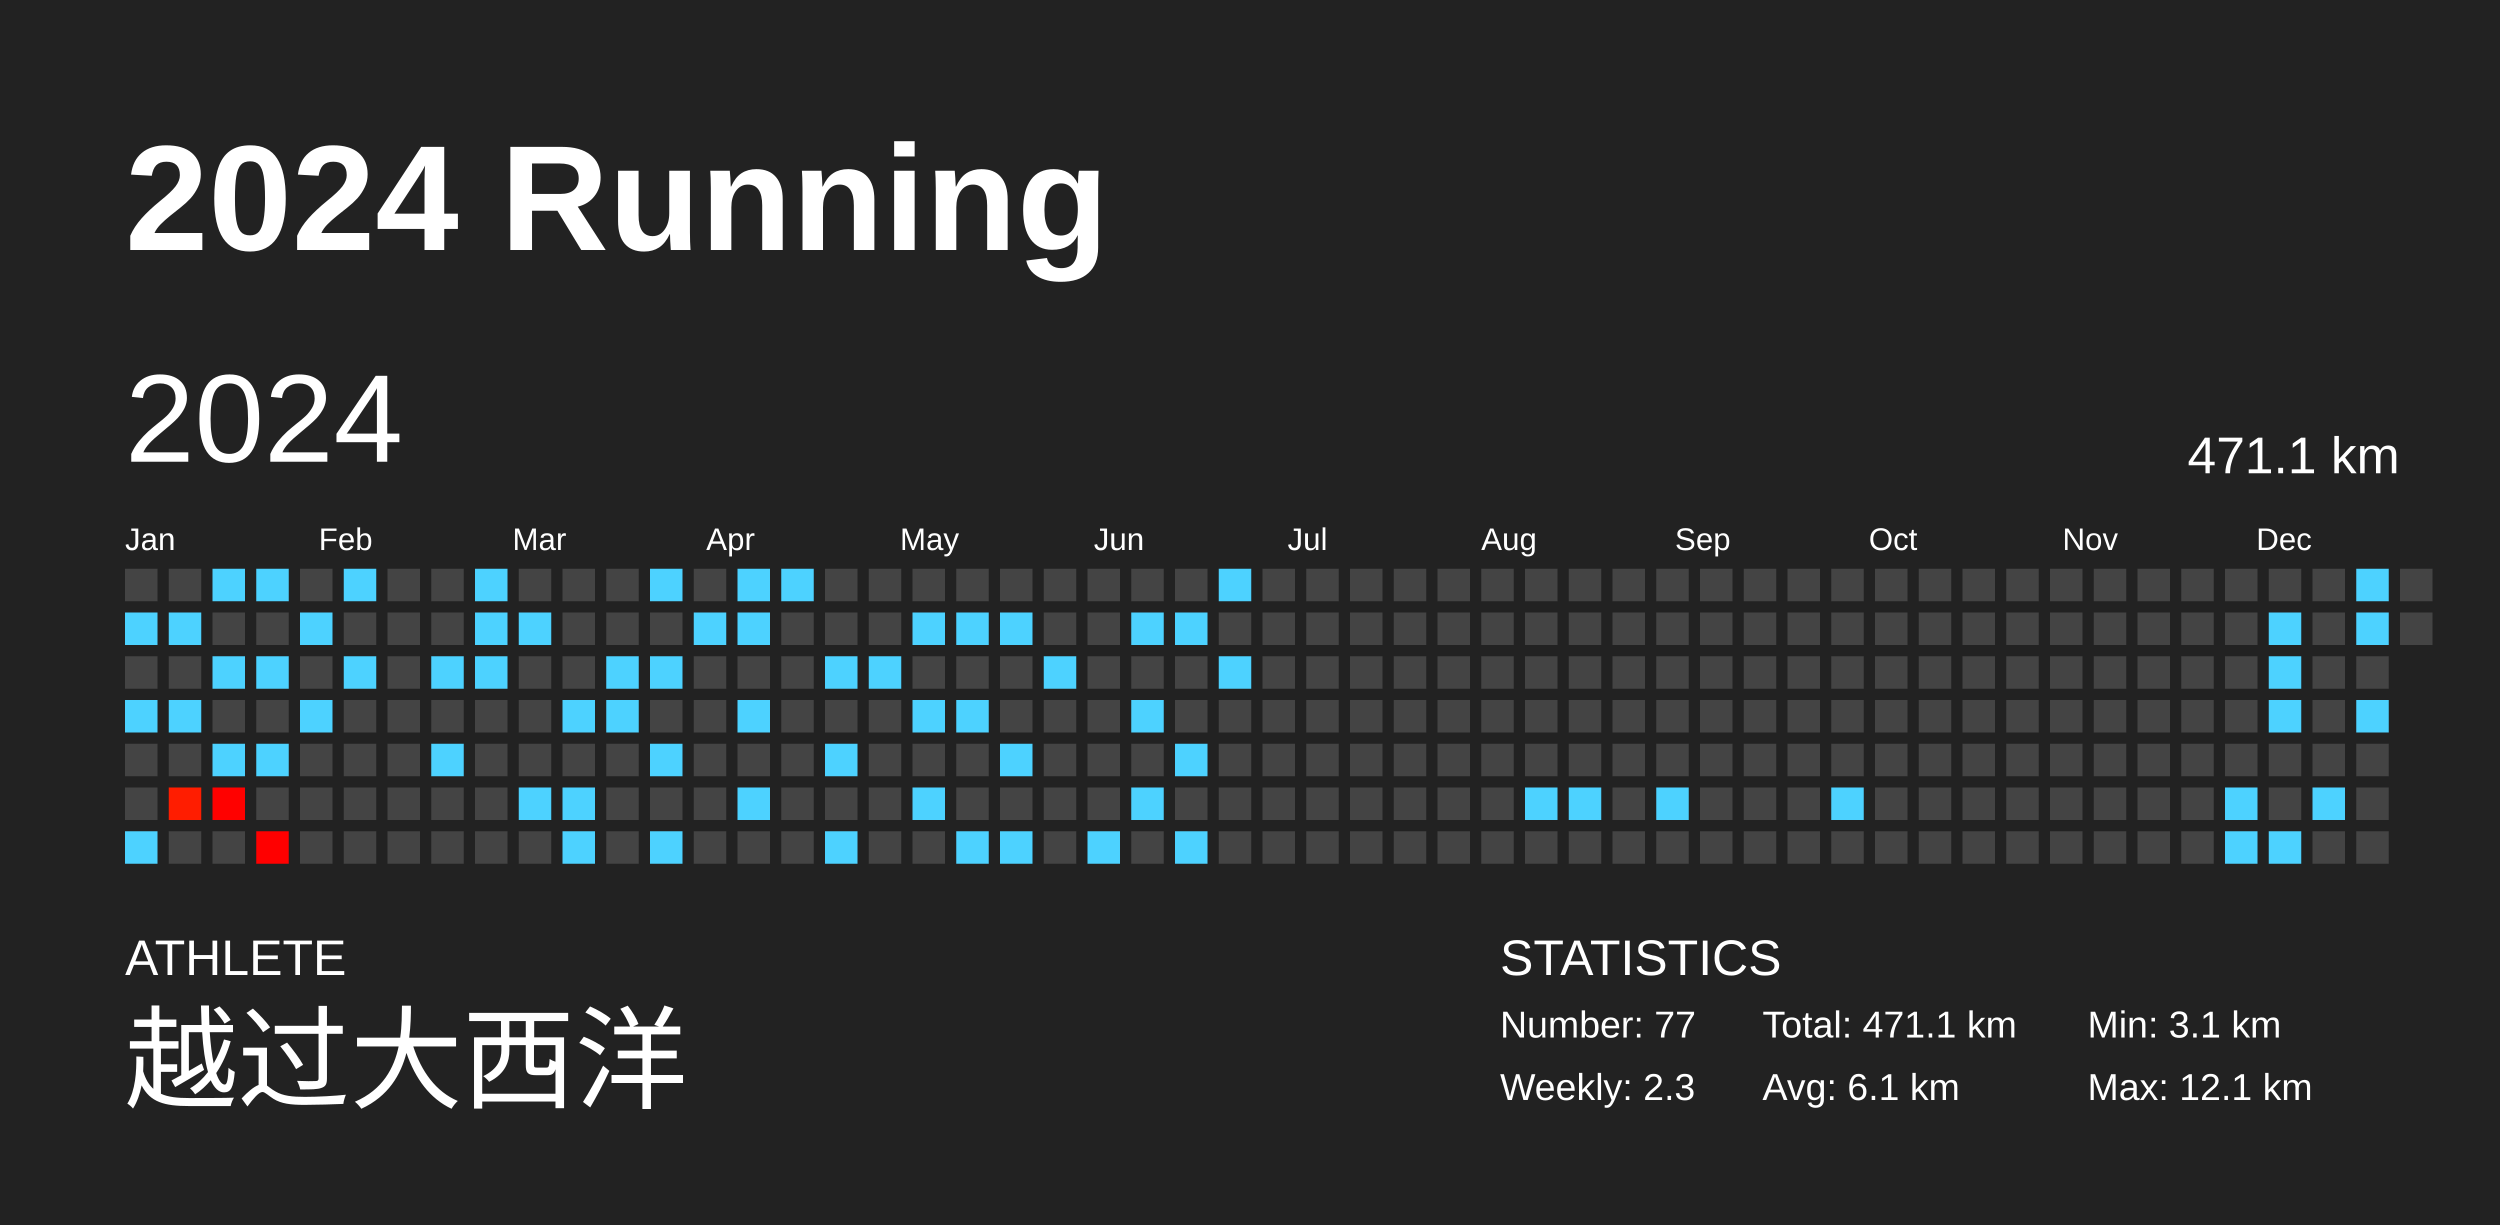
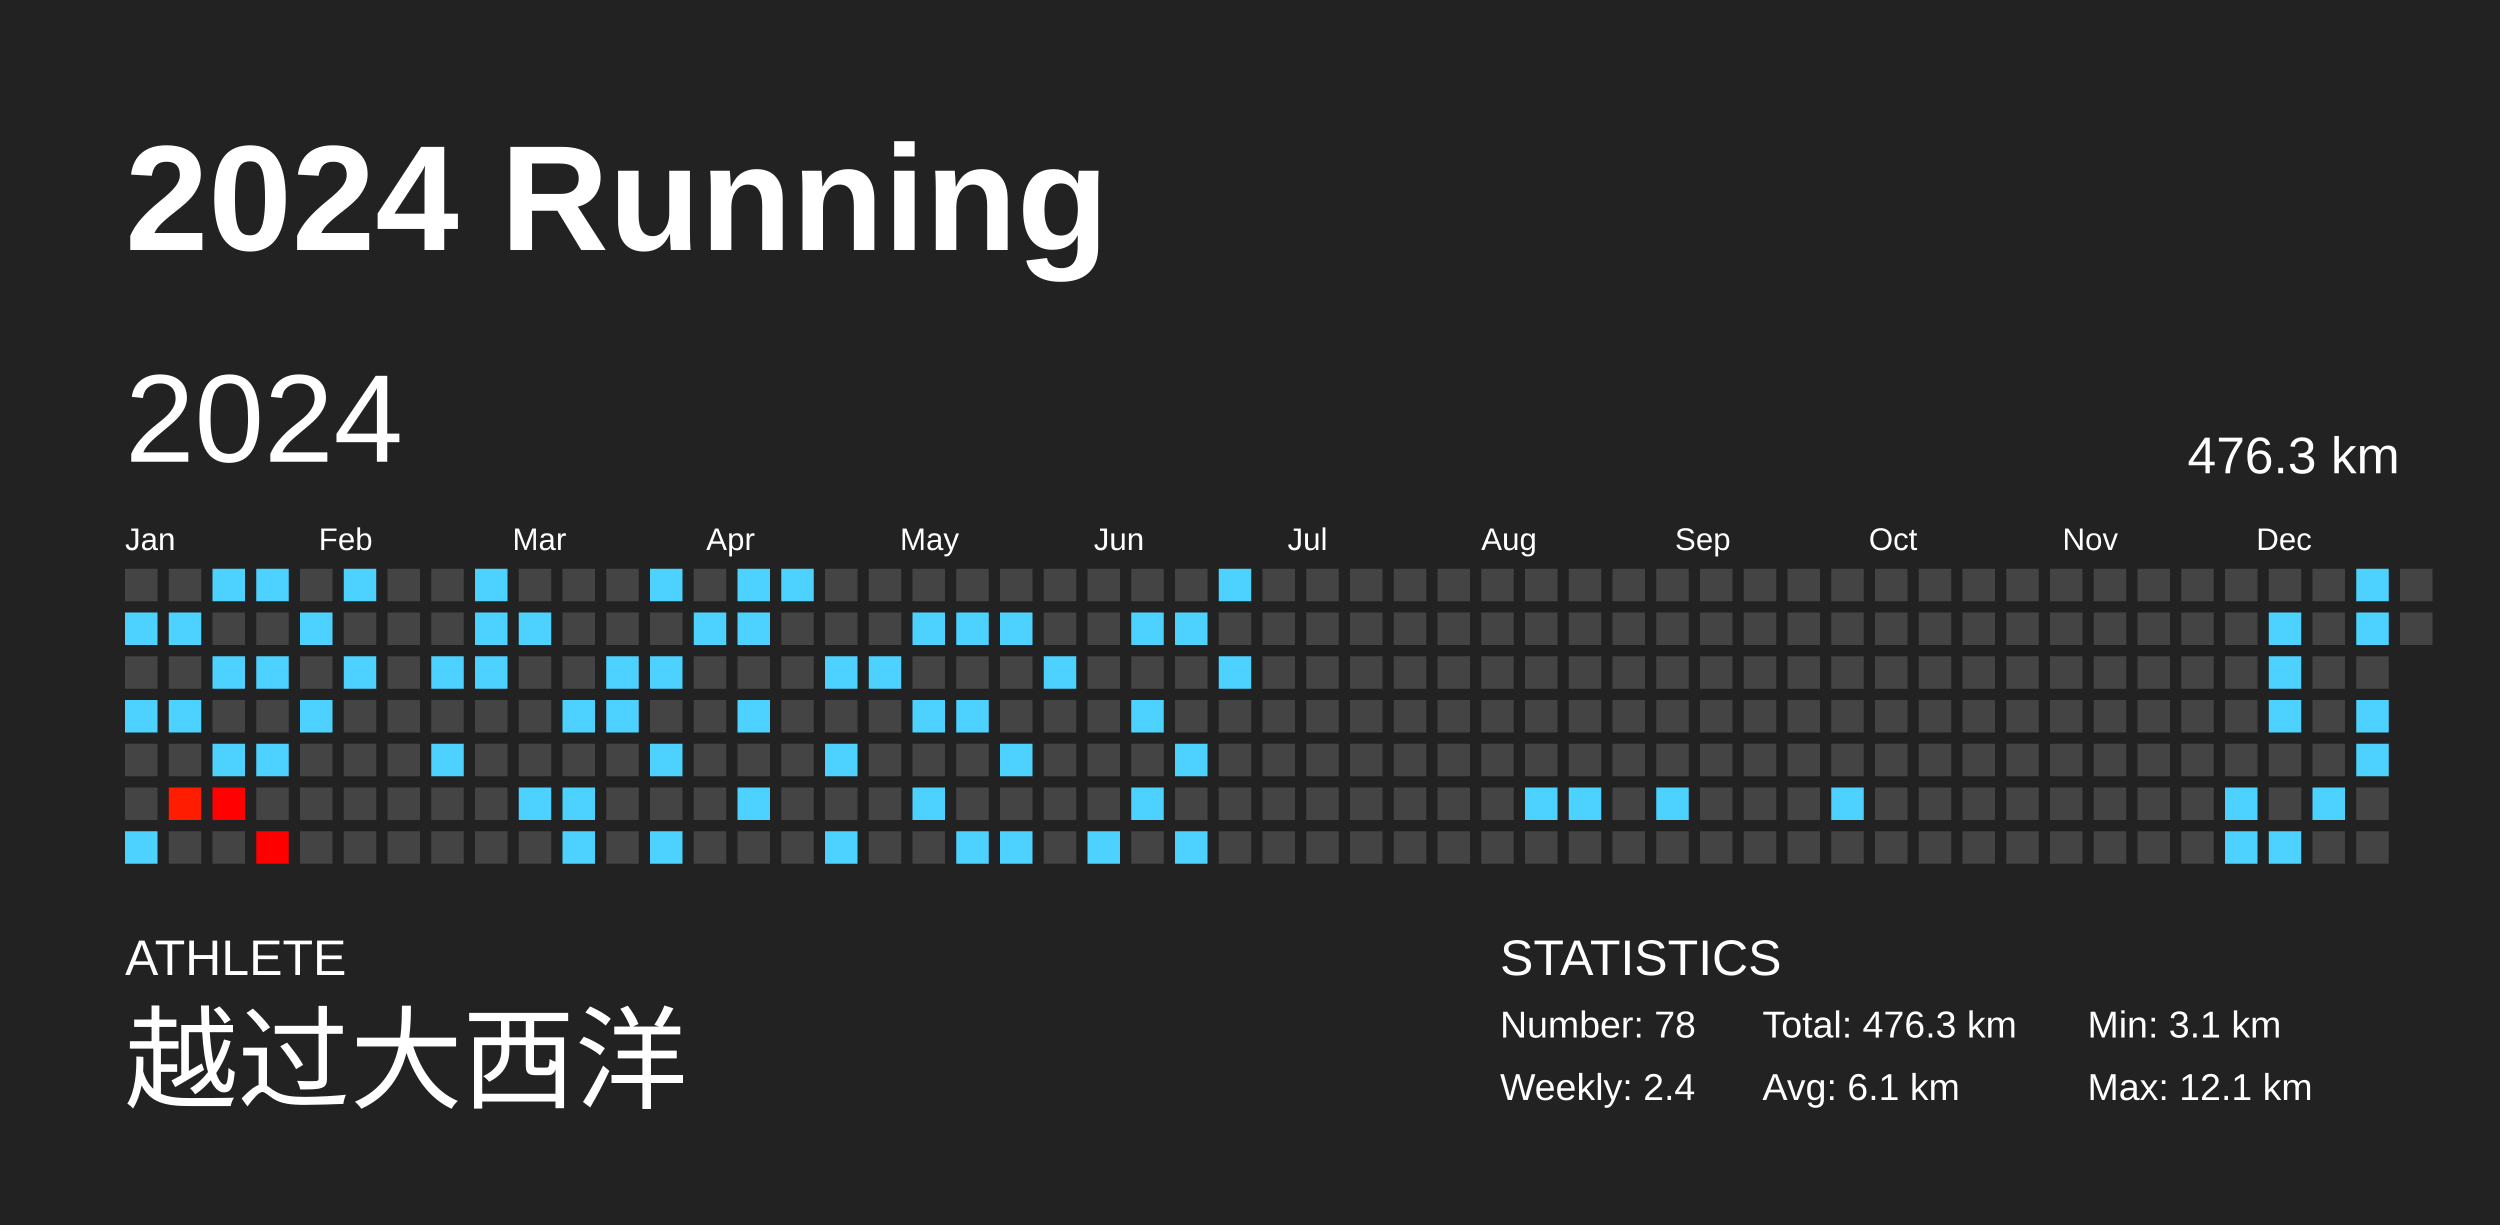
<svg xmlns="http://www.w3.org/2000/svg" baseProfile="full" height="98mm" version="1.1" viewBox="0,0,200,98" width="200mm">
  <defs />
  <rect fill="#222222" height="98" width="200" x="0" y="0" />
  <text fill="#FFFFFF" style="font-size:12px; font-family:Arial; font-weight:bold;" x="10" y="20">2024 Running</text>
  <text fill="#FFFFFF" style="font-size:4px; font-family:Arial" x="10" y="78">ATHLETE</text>
  <text fill="#FFFFFF" style="font-size:9px; font-family:Arial" x="10" y="88">越过大西洋</text>
  <text fill="#FFFFFF" style="font-size:4px; font-family:Arial" x="120" y="78">STATISTICS</text>
-   <text fill="#FFFFFF" style="font-size:3px; font-family:Arial" x="120" y="83">Number: 77</text>
-   <text fill="#FFFFFF" style="font-size:3px; font-family:Arial" x="120" y="88">Weekly: 2.3</text>
-   <text fill="#FFFFFF" style="font-size:3px; font-family:Arial" x="141" y="83">Total: 471.1 km</text>
+   <text fill="#FFFFFF" style="font-size:3px; font-family:Arial" x="120" y="83">Number: 78</text>
+   <text fill="#FFFFFF" style="font-size:3px; font-family:Arial" x="120" y="88">Weekly: 2.4</text>
+   <text fill="#FFFFFF" style="font-size:3px; font-family:Arial" x="141" y="83">Total: 476.3 km</text>
  <text fill="#FFFFFF" style="font-size:3px; font-family:Arial" x="141" y="88">Avg: 6.1 km</text>
  <text fill="#FFFFFF" style="font-size:3px; font-family:Arial" x="167" y="83">Min: 3.1 km</text>
  <text fill="#FFFFFF" style="font-size:3px; font-family:Arial" x="167" y="88">Max: 12.1 km</text>
  <text dominant-baseline="hanging" fill="#FFFFFF" style="font-size:10.0px; font-family:Arial;" x="10" y="30">2024</text>
-   <text dominant-baseline="hanging" fill="#FFFFFF" style="font-size:4.125px; font-family:Arial;" x="175" y="35">471.1 km</text>
+   <text dominant-baseline="hanging" fill="#FFFFFF" style="font-size:4.125px; font-family:Arial;" x="175" y="35">476.3 km</text>
  <text fill="#FFFFFF" style="font-size:2.5px; font-family:Arial" x="10.0" y="44">Jan</text>
  <text fill="#FFFFFF" style="font-size:2.5px; font-family:Arial" x="25.5" y="44">Feb</text>
  <text fill="#FFFFFF" style="font-size:2.5px; font-family:Arial" x="41.0" y="44">Mar</text>
  <text fill="#FFFFFF" style="font-size:2.5px; font-family:Arial" x="56.5" y="44">Apr</text>
  <text fill="#FFFFFF" style="font-size:2.5px; font-family:Arial" x="72.0" y="44">May</text>
  <text fill="#FFFFFF" style="font-size:2.5px; font-family:Arial" x="87.5" y="44">Jun</text>
  <text fill="#FFFFFF" style="font-size:2.5px; font-family:Arial" x="103.0" y="44">Jul</text>
  <text fill="#FFFFFF" style="font-size:2.5px; font-family:Arial" x="118.5" y="44">Aug</text>
  <text fill="#FFFFFF" style="font-size:2.5px; font-family:Arial" x="134.0" y="44">Sep</text>
  <text fill="#FFFFFF" style="font-size:2.5px; font-family:Arial" x="149.5" y="44">Oct</text>
  <text fill="#FFFFFF" style="font-size:2.5px; font-family:Arial" x="165.0" y="44">Nov</text>
  <text fill="#FFFFFF" style="font-size:2.5px; font-family:Arial" x="180.5" y="44">Dec</text>
  <rect fill="#444444" height="2.6" width="2.6" x="10.0" y="45.5" />
  <rect fill="#4dd2ff" height="2.6" width="2.6" x="10.0" y="49.0" />
  <rect fill="#444444" height="2.6" width="2.6" x="10.0" y="52.5" />
  <rect fill="#4dd2ff" height="2.6" width="2.6" x="10.0" y="56.0" />
  <rect fill="#444444" height="2.6" width="2.6" x="10.0" y="59.5" />
  <rect fill="#444444" height="2.6" width="2.6" x="10.0" y="63.0" />
  <rect fill="#4dd2ff" height="2.6" width="2.6" x="10.0" y="66.5" />
  <rect fill="#444444" height="2.6" width="2.6" x="13.5" y="45.5" />
  <rect fill="#4dd2ff" height="2.6" width="2.6" x="13.5" y="49.0" />
  <rect fill="#444444" height="2.6" width="2.6" x="13.5" y="52.5" />
  <rect fill="#4dd2ff" height="2.6" width="2.6" x="13.5" y="56.0" />
  <rect fill="#444444" height="2.6" width="2.6" x="13.5" y="59.5" />
  <rect fill="#ff1d00" height="2.6" width="2.6" x="13.5" y="63.0" />
  <rect fill="#444444" height="2.6" width="2.6" x="13.5" y="66.5" />
  <rect fill="#4dd2ff" height="2.6" width="2.6" x="17.0" y="45.5" />
  <rect fill="#444444" height="2.6" width="2.6" x="17.0" y="49.0" />
  <rect fill="#4dd2ff" height="2.6" width="2.6" x="17.0" y="52.5" />
  <rect fill="#444444" height="2.6" width="2.6" x="17.0" y="56.0" />
  <rect fill="#4dd2ff" height="2.6" width="2.6" x="17.0" y="59.5" />
  <rect fill="#ff0100" height="2.6" width="2.6" x="17.0" y="63.0" />
  <rect fill="#444444" height="2.6" width="2.6" x="17.0" y="66.5" />
  <rect fill="#4dd2ff" height="2.6" width="2.6" x="20.5" y="45.5" />
  <rect fill="#444444" height="2.6" width="2.6" x="20.5" y="49.0" />
  <rect fill="#4dd2ff" height="2.6" width="2.6" x="20.5" y="52.5" />
  <rect fill="#444444" height="2.6" width="2.6" x="20.5" y="56.0" />
  <rect fill="#4dd2ff" height="2.6" width="2.6" x="20.5" y="59.5" />
  <rect fill="#444444" height="2.6" width="2.6" x="20.5" y="63.0" />
  <rect fill="#ff0000" height="2.6" width="2.6" x="20.5" y="66.5" />
  <rect fill="#444444" height="2.6" width="2.6" x="24.0" y="45.5" />
  <rect fill="#4dd2ff" height="2.6" width="2.6" x="24.0" y="49.0" />
  <rect fill="#444444" height="2.6" width="2.6" x="24.0" y="52.5" />
  <rect fill="#4dd2ff" height="2.6" width="2.6" x="24.0" y="56.0" />
  <rect fill="#444444" height="2.6" width="2.6" x="24.0" y="59.5" />
  <rect fill="#444444" height="2.6" width="2.6" x="24.0" y="63.0" />
  <rect fill="#444444" height="2.6" width="2.6" x="24.0" y="66.5" />
  <rect fill="#4dd2ff" height="2.6" width="2.6" x="27.5" y="45.5" />
  <rect fill="#444444" height="2.6" width="2.6" x="27.5" y="49.0" />
  <rect fill="#4dd2ff" height="2.6" width="2.6" x="27.5" y="52.5" />
  <rect fill="#444444" height="2.6" width="2.6" x="27.5" y="56.0" />
  <rect fill="#444444" height="2.6" width="2.6" x="27.5" y="59.5" />
  <rect fill="#444444" height="2.6" width="2.6" x="27.5" y="63.0" />
  <rect fill="#444444" height="2.6" width="2.6" x="27.5" y="66.5" />
  <rect fill="#444444" height="2.6" width="2.6" x="31.0" y="45.5" />
  <rect fill="#444444" height="2.6" width="2.6" x="31.0" y="49.0" />
  <rect fill="#444444" height="2.6" width="2.6" x="31.0" y="52.5" />
  <rect fill="#444444" height="2.6" width="2.6" x="31.0" y="56.0" />
  <rect fill="#444444" height="2.6" width="2.6" x="31.0" y="59.5" />
  <rect fill="#444444" height="2.6" width="2.6" x="31.0" y="63.0" />
  <rect fill="#444444" height="2.6" width="2.6" x="31.0" y="66.5" />
  <rect fill="#444444" height="2.6" width="2.6" x="34.5" y="45.5" />
  <rect fill="#444444" height="2.6" width="2.6" x="34.5" y="49.0" />
  <rect fill="#4dd2ff" height="2.6" width="2.6" x="34.5" y="52.5" />
  <rect fill="#444444" height="2.6" width="2.6" x="34.5" y="56.0" />
  <rect fill="#4dd2ff" height="2.6" width="2.6" x="34.5" y="59.5" />
  <rect fill="#444444" height="2.6" width="2.6" x="34.5" y="63.0" />
  <rect fill="#444444" height="2.6" width="2.6" x="34.5" y="66.5" />
  <rect fill="#4dd2ff" height="2.6" width="2.6" x="38.0" y="45.5" />
  <rect fill="#4dd2ff" height="2.6" width="2.6" x="38.0" y="49.0" />
  <rect fill="#4dd2ff" height="2.6" width="2.6" x="38.0" y="52.5" />
  <rect fill="#444444" height="2.6" width="2.6" x="38.0" y="56.0" />
  <rect fill="#444444" height="2.6" width="2.6" x="38.0" y="59.5" />
  <rect fill="#444444" height="2.6" width="2.6" x="38.0" y="63.0" />
  <rect fill="#444444" height="2.6" width="2.6" x="38.0" y="66.5" />
  <rect fill="#444444" height="2.6" width="2.6" x="41.5" y="45.5" />
  <rect fill="#4dd2ff" height="2.6" width="2.6" x="41.5" y="49.0" />
  <rect fill="#444444" height="2.6" width="2.6" x="41.5" y="52.5" />
  <rect fill="#444444" height="2.6" width="2.6" x="41.5" y="56.0" />
  <rect fill="#444444" height="2.6" width="2.6" x="41.5" y="59.5" />
  <rect fill="#4dd2ff" height="2.6" width="2.6" x="41.5" y="63.0" />
  <rect fill="#444444" height="2.6" width="2.6" x="41.5" y="66.5" />
  <rect fill="#444444" height="2.6" width="2.6" x="45.0" y="45.5" />
  <rect fill="#444444" height="2.6" width="2.6" x="45.0" y="49.0" />
  <rect fill="#444444" height="2.6" width="2.6" x="45.0" y="52.5" />
  <rect fill="#4dd2ff" height="2.6" width="2.6" x="45.0" y="56.0" />
  <rect fill="#444444" height="2.6" width="2.6" x="45.0" y="59.5" />
  <rect fill="#4dd2ff" height="2.6" width="2.6" x="45.0" y="63.0" />
  <rect fill="#4dd2ff" height="2.6" width="2.6" x="45.0" y="66.5" />
  <rect fill="#444444" height="2.6" width="2.6" x="48.5" y="45.5" />
  <rect fill="#444444" height="2.6" width="2.6" x="48.5" y="49.0" />
  <rect fill="#4dd2ff" height="2.6" width="2.6" x="48.5" y="52.5" />
  <rect fill="#4dd2ff" height="2.6" width="2.6" x="48.5" y="56.0" />
  <rect fill="#444444" height="2.6" width="2.6" x="48.5" y="59.5" />
  <rect fill="#444444" height="2.6" width="2.6" x="48.5" y="63.0" />
  <rect fill="#444444" height="2.6" width="2.6" x="48.5" y="66.5" />
  <rect fill="#4dd2ff" height="2.6" width="2.6" x="52.0" y="45.5" />
  <rect fill="#444444" height="2.6" width="2.6" x="52.0" y="49.0" />
  <rect fill="#4dd2ff" height="2.6" width="2.6" x="52.0" y="52.5" />
  <rect fill="#444444" height="2.6" width="2.6" x="52.0" y="56.0" />
  <rect fill="#4dd2ff" height="2.6" width="2.6" x="52.0" y="59.5" />
  <rect fill="#444444" height="2.6" width="2.6" x="52.0" y="63.0" />
  <rect fill="#4dd2ff" height="2.6" width="2.6" x="52.0" y="66.5" />
  <rect fill="#444444" height="2.6" width="2.6" x="55.5" y="45.5" />
  <rect fill="#4dd2ff" height="2.6" width="2.6" x="55.5" y="49.0" />
  <rect fill="#444444" height="2.6" width="2.6" x="55.5" y="52.5" />
  <rect fill="#444444" height="2.6" width="2.6" x="55.5" y="56.0" />
  <rect fill="#444444" height="2.6" width="2.6" x="55.5" y="59.5" />
  <rect fill="#444444" height="2.6" width="2.6" x="55.5" y="63.0" />
  <rect fill="#444444" height="2.6" width="2.6" x="55.5" y="66.5" />
  <rect fill="#4dd2ff" height="2.6" width="2.6" x="59.0" y="45.5" />
  <rect fill="#4dd2ff" height="2.6" width="2.6" x="59.0" y="49.0" />
  <rect fill="#444444" height="2.6" width="2.6" x="59.0" y="52.5" />
  <rect fill="#4dd2ff" height="2.6" width="2.6" x="59.0" y="56.0" />
  <rect fill="#444444" height="2.6" width="2.6" x="59.0" y="59.5" />
  <rect fill="#4dd2ff" height="2.6" width="2.6" x="59.0" y="63.0" />
  <rect fill="#444444" height="2.6" width="2.6" x="59.0" y="66.5" />
  <rect fill="#4dd2ff" height="2.6" width="2.6" x="62.5" y="45.5" />
  <rect fill="#444444" height="2.6" width="2.6" x="62.5" y="49.0" />
  <rect fill="#444444" height="2.6" width="2.6" x="62.5" y="52.5" />
  <rect fill="#444444" height="2.6" width="2.6" x="62.5" y="56.0" />
  <rect fill="#444444" height="2.6" width="2.6" x="62.5" y="59.5" />
  <rect fill="#444444" height="2.6" width="2.6" x="62.5" y="63.0" />
  <rect fill="#444444" height="2.6" width="2.6" x="62.5" y="66.5" />
  <rect fill="#444444" height="2.6" width="2.6" x="66.0" y="45.5" />
  <rect fill="#444444" height="2.6" width="2.6" x="66.0" y="49.0" />
  <rect fill="#4dd2ff" height="2.6" width="2.6" x="66.0" y="52.5" />
  <rect fill="#444444" height="2.6" width="2.6" x="66.0" y="56.0" />
  <rect fill="#4dd2ff" height="2.6" width="2.6" x="66.0" y="59.5" />
  <rect fill="#444444" height="2.6" width="2.6" x="66.0" y="63.0" />
  <rect fill="#4dd2ff" height="2.6" width="2.6" x="66.0" y="66.5" />
  <rect fill="#444444" height="2.6" width="2.6" x="69.5" y="45.5" />
  <rect fill="#444444" height="2.6" width="2.6" x="69.5" y="49.0" />
  <rect fill="#4dd2ff" height="2.6" width="2.6" x="69.5" y="52.5" />
  <rect fill="#444444" height="2.6" width="2.6" x="69.5" y="56.0" />
  <rect fill="#444444" height="2.6" width="2.6" x="69.5" y="59.5" />
  <rect fill="#444444" height="2.6" width="2.6" x="69.5" y="63.0" />
  <rect fill="#444444" height="2.6" width="2.6" x="69.5" y="66.5" />
  <rect fill="#444444" height="2.6" width="2.6" x="73.0" y="45.5" />
  <rect fill="#4dd2ff" height="2.6" width="2.6" x="73.0" y="49.0" />
  <rect fill="#444444" height="2.6" width="2.6" x="73.0" y="52.5" />
  <rect fill="#4dd2ff" height="2.6" width="2.6" x="73.0" y="56.0" />
  <rect fill="#444444" height="2.6" width="2.6" x="73.0" y="59.5" />
  <rect fill="#4dd2ff" height="2.6" width="2.6" x="73.0" y="63.0" />
  <rect fill="#444444" height="2.6" width="2.6" x="73.0" y="66.5" />
  <rect fill="#444444" height="2.6" width="2.6" x="76.5" y="45.5" />
  <rect fill="#4dd2ff" height="2.6" width="2.6" x="76.5" y="49.0" />
  <rect fill="#444444" height="2.6" width="2.6" x="76.5" y="52.5" />
  <rect fill="#4dd2ff" height="2.6" width="2.6" x="76.5" y="56.0" />
  <rect fill="#444444" height="2.6" width="2.6" x="76.5" y="59.5" />
  <rect fill="#444444" height="2.6" width="2.6" x="76.5" y="63.0" />
  <rect fill="#4dd2ff" height="2.6" width="2.6" x="76.5" y="66.5" />
  <rect fill="#444444" height="2.6" width="2.6" x="80.0" y="45.5" />
  <rect fill="#4dd2ff" height="2.6" width="2.6" x="80.0" y="49.0" />
  <rect fill="#444444" height="2.6" width="2.6" x="80.0" y="52.5" />
  <rect fill="#444444" height="2.6" width="2.6" x="80.0" y="56.0" />
  <rect fill="#4dd2ff" height="2.6" width="2.6" x="80.0" y="59.5" />
  <rect fill="#444444" height="2.6" width="2.6" x="80.0" y="63.0" />
  <rect fill="#4dd2ff" height="2.6" width="2.6" x="80.0" y="66.5" />
  <rect fill="#444444" height="2.6" width="2.6" x="83.5" y="45.5" />
  <rect fill="#444444" height="2.6" width="2.6" x="83.5" y="49.0" />
  <rect fill="#4dd2ff" height="2.6" width="2.6" x="83.5" y="52.5" />
  <rect fill="#444444" height="2.6" width="2.6" x="83.5" y="56.0" />
  <rect fill="#444444" height="2.6" width="2.6" x="83.5" y="59.5" />
  <rect fill="#444444" height="2.6" width="2.6" x="83.5" y="63.0" />
  <rect fill="#444444" height="2.6" width="2.6" x="83.5" y="66.5" />
  <rect fill="#444444" height="2.6" width="2.6" x="87.0" y="45.5" />
  <rect fill="#444444" height="2.6" width="2.6" x="87.0" y="49.0" />
  <rect fill="#444444" height="2.6" width="2.6" x="87.0" y="52.5" />
  <rect fill="#444444" height="2.6" width="2.6" x="87.0" y="56.0" />
  <rect fill="#444444" height="2.6" width="2.6" x="87.0" y="59.5" />
  <rect fill="#444444" height="2.6" width="2.6" x="87.0" y="63.0" />
  <rect fill="#4dd2ff" height="2.6" width="2.6" x="87.0" y="66.5" />
  <rect fill="#444444" height="2.6" width="2.6" x="90.5" y="45.5" />
  <rect fill="#4dd2ff" height="2.6" width="2.6" x="90.5" y="49.0" />
  <rect fill="#444444" height="2.6" width="2.6" x="90.5" y="52.5" />
  <rect fill="#4dd2ff" height="2.6" width="2.6" x="90.5" y="56.0" />
  <rect fill="#444444" height="2.6" width="2.6" x="90.5" y="59.5" />
  <rect fill="#4dd2ff" height="2.6" width="2.6" x="90.5" y="63.0" />
  <rect fill="#444444" height="2.6" width="2.6" x="90.5" y="66.5" />
  <rect fill="#444444" height="2.6" width="2.6" x="94.0" y="45.5" />
  <rect fill="#4dd2ff" height="2.6" width="2.6" x="94.0" y="49.0" />
  <rect fill="#444444" height="2.6" width="2.6" x="94.0" y="52.5" />
  <rect fill="#444444" height="2.6" width="2.6" x="94.0" y="56.0" />
  <rect fill="#4dd2ff" height="2.6" width="2.6" x="94.0" y="59.5" />
  <rect fill="#444444" height="2.6" width="2.6" x="94.0" y="63.0" />
  <rect fill="#4dd2ff" height="2.6" width="2.6" x="94.0" y="66.5" />
  <rect fill="#4dd2ff" height="2.6" width="2.6" x="97.5" y="45.5" />
  <rect fill="#444444" height="2.6" width="2.6" x="97.5" y="49.0" />
  <rect fill="#4dd2ff" height="2.6" width="2.6" x="97.5" y="52.5" />
  <rect fill="#444444" height="2.6" width="2.6" x="97.5" y="56.0" />
  <rect fill="#444444" height="2.6" width="2.6" x="97.5" y="59.5" />
  <rect fill="#444444" height="2.6" width="2.6" x="97.5" y="63.0" />
  <rect fill="#444444" height="2.6" width="2.6" x="97.5" y="66.5" />
  <rect fill="#444444" height="2.6" width="2.6" x="101.0" y="45.5" />
  <rect fill="#444444" height="2.6" width="2.6" x="101.0" y="49.0" />
  <rect fill="#444444" height="2.6" width="2.6" x="101.0" y="52.5" />
  <rect fill="#444444" height="2.6" width="2.6" x="101.0" y="56.0" />
  <rect fill="#444444" height="2.6" width="2.6" x="101.0" y="59.5" />
  <rect fill="#444444" height="2.6" width="2.6" x="101.0" y="63.0" />
  <rect fill="#444444" height="2.6" width="2.6" x="101.0" y="66.5" />
  <rect fill="#444444" height="2.6" width="2.6" x="104.5" y="45.5" />
  <rect fill="#444444" height="2.6" width="2.6" x="104.5" y="49.0" />
  <rect fill="#444444" height="2.6" width="2.6" x="104.5" y="52.5" />
  <rect fill="#444444" height="2.6" width="2.6" x="104.5" y="56.0" />
  <rect fill="#444444" height="2.6" width="2.6" x="104.5" y="59.5" />
  <rect fill="#444444" height="2.6" width="2.6" x="104.5" y="63.0" />
  <rect fill="#444444" height="2.6" width="2.6" x="104.5" y="66.5" />
  <rect fill="#444444" height="2.6" width="2.6" x="108.0" y="45.5" />
  <rect fill="#444444" height="2.6" width="2.6" x="108.0" y="49.0" />
  <rect fill="#444444" height="2.6" width="2.6" x="108.0" y="52.5" />
  <rect fill="#444444" height="2.6" width="2.6" x="108.0" y="56.0" />
  <rect fill="#444444" height="2.6" width="2.6" x="108.0" y="59.5" />
  <rect fill="#444444" height="2.6" width="2.6" x="108.0" y="63.0" />
  <rect fill="#444444" height="2.6" width="2.6" x="108.0" y="66.5" />
  <rect fill="#444444" height="2.6" width="2.6" x="111.5" y="45.5" />
  <rect fill="#444444" height="2.6" width="2.6" x="111.5" y="49.0" />
  <rect fill="#444444" height="2.6" width="2.6" x="111.5" y="52.5" />
  <rect fill="#444444" height="2.6" width="2.6" x="111.5" y="56.0" />
  <rect fill="#444444" height="2.6" width="2.6" x="111.5" y="59.5" />
  <rect fill="#444444" height="2.6" width="2.6" x="111.5" y="63.0" />
  <rect fill="#444444" height="2.6" width="2.6" x="111.5" y="66.5" />
  <rect fill="#444444" height="2.6" width="2.6" x="115.0" y="45.5" />
  <rect fill="#444444" height="2.6" width="2.6" x="115.0" y="49.0" />
  <rect fill="#444444" height="2.6" width="2.6" x="115.0" y="52.5" />
  <rect fill="#444444" height="2.6" width="2.6" x="115.0" y="56.0" />
  <rect fill="#444444" height="2.6" width="2.6" x="115.0" y="59.5" />
  <rect fill="#444444" height="2.6" width="2.6" x="115.0" y="63.0" />
  <rect fill="#444444" height="2.6" width="2.6" x="115.0" y="66.5" />
  <rect fill="#444444" height="2.6" width="2.6" x="118.5" y="45.5" />
  <rect fill="#444444" height="2.6" width="2.6" x="118.5" y="49.0" />
  <rect fill="#444444" height="2.6" width="2.6" x="118.5" y="52.5" />
  <rect fill="#444444" height="2.6" width="2.6" x="118.5" y="56.0" />
  <rect fill="#444444" height="2.6" width="2.6" x="118.5" y="59.5" />
  <rect fill="#444444" height="2.6" width="2.6" x="118.5" y="63.0" />
  <rect fill="#444444" height="2.6" width="2.6" x="118.5" y="66.5" />
  <rect fill="#444444" height="2.6" width="2.6" x="122.0" y="45.5" />
  <rect fill="#444444" height="2.6" width="2.6" x="122.0" y="49.0" />
  <rect fill="#444444" height="2.6" width="2.6" x="122.0" y="52.5" />
  <rect fill="#444444" height="2.6" width="2.6" x="122.0" y="56.0" />
  <rect fill="#444444" height="2.6" width="2.6" x="122.0" y="59.5" />
  <rect fill="#4dd2ff" height="2.6" width="2.6" x="122.0" y="63.0" />
  <rect fill="#444444" height="2.6" width="2.6" x="122.0" y="66.5" />
  <rect fill="#444444" height="2.6" width="2.6" x="125.5" y="45.5" />
  <rect fill="#444444" height="2.6" width="2.6" x="125.5" y="49.0" />
  <rect fill="#444444" height="2.6" width="2.6" x="125.5" y="52.5" />
  <rect fill="#444444" height="2.6" width="2.6" x="125.5" y="56.0" />
  <rect fill="#444444" height="2.6" width="2.6" x="125.5" y="59.5" />
  <rect fill="#4dd2ff" height="2.6" width="2.6" x="125.5" y="63.0" />
  <rect fill="#444444" height="2.6" width="2.6" x="125.5" y="66.5" />
  <rect fill="#444444" height="2.6" width="2.6" x="129.0" y="45.5" />
  <rect fill="#444444" height="2.6" width="2.6" x="129.0" y="49.0" />
  <rect fill="#444444" height="2.6" width="2.6" x="129.0" y="52.5" />
  <rect fill="#444444" height="2.6" width="2.6" x="129.0" y="56.0" />
  <rect fill="#444444" height="2.6" width="2.6" x="129.0" y="59.5" />
  <rect fill="#444444" height="2.6" width="2.6" x="129.0" y="63.0" />
  <rect fill="#444444" height="2.6" width="2.6" x="129.0" y="66.5" />
  <rect fill="#444444" height="2.6" width="2.6" x="132.5" y="45.5" />
  <rect fill="#444444" height="2.6" width="2.6" x="132.5" y="49.0" />
  <rect fill="#444444" height="2.6" width="2.6" x="132.5" y="52.5" />
  <rect fill="#444444" height="2.6" width="2.6" x="132.5" y="56.0" />
  <rect fill="#444444" height="2.6" width="2.6" x="132.5" y="59.5" />
  <rect fill="#4dd2ff" height="2.6" width="2.6" x="132.5" y="63.0" />
  <rect fill="#444444" height="2.6" width="2.6" x="132.5" y="66.5" />
  <rect fill="#444444" height="2.6" width="2.6" x="136.0" y="45.5" />
  <rect fill="#444444" height="2.6" width="2.6" x="136.0" y="49.0" />
  <rect fill="#444444" height="2.6" width="2.6" x="136.0" y="52.5" />
  <rect fill="#444444" height="2.6" width="2.6" x="136.0" y="56.0" />
  <rect fill="#444444" height="2.6" width="2.6" x="136.0" y="59.5" />
  <rect fill="#444444" height="2.6" width="2.6" x="136.0" y="63.0" />
  <rect fill="#444444" height="2.6" width="2.6" x="136.0" y="66.5" />
  <rect fill="#444444" height="2.6" width="2.6" x="139.5" y="45.5" />
  <rect fill="#444444" height="2.6" width="2.6" x="139.5" y="49.0" />
  <rect fill="#444444" height="2.6" width="2.6" x="139.5" y="52.5" />
  <rect fill="#444444" height="2.6" width="2.6" x="139.5" y="56.0" />
  <rect fill="#444444" height="2.6" width="2.6" x="139.5" y="59.5" />
  <rect fill="#444444" height="2.6" width="2.6" x="139.5" y="63.0" />
  <rect fill="#444444" height="2.6" width="2.6" x="139.5" y="66.5" />
  <rect fill="#444444" height="2.6" width="2.6" x="143.0" y="45.5" />
  <rect fill="#444444" height="2.6" width="2.6" x="143.0" y="49.0" />
  <rect fill="#444444" height="2.6" width="2.6" x="143.0" y="52.5" />
  <rect fill="#444444" height="2.6" width="2.6" x="143.0" y="56.0" />
  <rect fill="#444444" height="2.6" width="2.6" x="143.0" y="59.5" />
  <rect fill="#444444" height="2.6" width="2.6" x="143.0" y="63.0" />
  <rect fill="#444444" height="2.6" width="2.6" x="143.0" y="66.5" />
  <rect fill="#444444" height="2.6" width="2.6" x="146.5" y="45.5" />
  <rect fill="#444444" height="2.6" width="2.6" x="146.5" y="49.0" />
  <rect fill="#444444" height="2.6" width="2.6" x="146.5" y="52.5" />
  <rect fill="#444444" height="2.6" width="2.6" x="146.5" y="56.0" />
  <rect fill="#444444" height="2.6" width="2.6" x="146.5" y="59.5" />
  <rect fill="#4dd2ff" height="2.6" width="2.6" x="146.5" y="63.0" />
  <rect fill="#444444" height="2.6" width="2.6" x="146.5" y="66.5" />
  <rect fill="#444444" height="2.6" width="2.6" x="150.0" y="45.5" />
  <rect fill="#444444" height="2.6" width="2.6" x="150.0" y="49.0" />
  <rect fill="#444444" height="2.6" width="2.6" x="150.0" y="52.5" />
  <rect fill="#444444" height="2.6" width="2.6" x="150.0" y="56.0" />
  <rect fill="#444444" height="2.6" width="2.6" x="150.0" y="59.5" />
  <rect fill="#444444" height="2.6" width="2.6" x="150.0" y="63.0" />
  <rect fill="#444444" height="2.6" width="2.6" x="150.0" y="66.5" />
  <rect fill="#444444" height="2.6" width="2.6" x="153.5" y="45.5" />
  <rect fill="#444444" height="2.6" width="2.6" x="153.5" y="49.0" />
  <rect fill="#444444" height="2.6" width="2.6" x="153.5" y="52.5" />
  <rect fill="#444444" height="2.6" width="2.6" x="153.5" y="56.0" />
  <rect fill="#444444" height="2.6" width="2.6" x="153.5" y="59.5" />
  <rect fill="#444444" height="2.6" width="2.6" x="153.5" y="63.0" />
  <rect fill="#444444" height="2.6" width="2.6" x="153.5" y="66.5" />
  <rect fill="#444444" height="2.6" width="2.6" x="157.0" y="45.5" />
  <rect fill="#444444" height="2.6" width="2.6" x="157.0" y="49.0" />
  <rect fill="#444444" height="2.6" width="2.6" x="157.0" y="52.5" />
  <rect fill="#444444" height="2.6" width="2.6" x="157.0" y="56.0" />
  <rect fill="#444444" height="2.6" width="2.6" x="157.0" y="59.5" />
  <rect fill="#444444" height="2.6" width="2.6" x="157.0" y="63.0" />
  <rect fill="#444444" height="2.6" width="2.6" x="157.0" y="66.5" />
  <rect fill="#444444" height="2.6" width="2.6" x="160.5" y="45.5" />
  <rect fill="#444444" height="2.6" width="2.6" x="160.5" y="49.0" />
  <rect fill="#444444" height="2.6" width="2.6" x="160.5" y="52.5" />
  <rect fill="#444444" height="2.6" width="2.6" x="160.5" y="56.0" />
  <rect fill="#444444" height="2.6" width="2.6" x="160.5" y="59.5" />
  <rect fill="#444444" height="2.6" width="2.6" x="160.5" y="63.0" />
  <rect fill="#444444" height="2.6" width="2.6" x="160.5" y="66.5" />
  <rect fill="#444444" height="2.6" width="2.6" x="164.0" y="45.5" />
  <rect fill="#444444" height="2.6" width="2.6" x="164.0" y="49.0" />
  <rect fill="#444444" height="2.6" width="2.6" x="164.0" y="52.5" />
  <rect fill="#444444" height="2.6" width="2.6" x="164.0" y="56.0" />
  <rect fill="#444444" height="2.6" width="2.6" x="164.0" y="59.5" />
  <rect fill="#444444" height="2.6" width="2.6" x="164.0" y="63.0" />
  <rect fill="#444444" height="2.6" width="2.6" x="164.0" y="66.5" />
  <rect fill="#444444" height="2.6" width="2.6" x="167.5" y="45.5" />
  <rect fill="#444444" height="2.6" width="2.6" x="167.5" y="49.0" />
  <rect fill="#444444" height="2.6" width="2.6" x="167.5" y="52.5" />
  <rect fill="#444444" height="2.6" width="2.6" x="167.5" y="56.0" />
  <rect fill="#444444" height="2.6" width="2.6" x="167.5" y="59.5" />
  <rect fill="#444444" height="2.6" width="2.6" x="167.5" y="63.0" />
  <rect fill="#444444" height="2.6" width="2.6" x="167.5" y="66.5" />
  <rect fill="#444444" height="2.6" width="2.6" x="171.0" y="45.5" />
  <rect fill="#444444" height="2.6" width="2.6" x="171.0" y="49.0" />
  <rect fill="#444444" height="2.6" width="2.6" x="171.0" y="52.5" />
  <rect fill="#444444" height="2.6" width="2.6" x="171.0" y="56.0" />
  <rect fill="#444444" height="2.6" width="2.6" x="171.0" y="59.5" />
  <rect fill="#444444" height="2.6" width="2.6" x="171.0" y="63.0" />
  <rect fill="#444444" height="2.6" width="2.6" x="171.0" y="66.5" />
  <rect fill="#444444" height="2.6" width="2.6" x="174.5" y="45.5" />
  <rect fill="#444444" height="2.6" width="2.6" x="174.5" y="49.0" />
  <rect fill="#444444" height="2.6" width="2.6" x="174.5" y="52.5" />
  <rect fill="#444444" height="2.6" width="2.6" x="174.5" y="56.0" />
  <rect fill="#444444" height="2.6" width="2.6" x="174.5" y="59.5" />
  <rect fill="#444444" height="2.6" width="2.6" x="174.5" y="63.0" />
  <rect fill="#444444" height="2.6" width="2.6" x="174.5" y="66.5" />
  <rect fill="#444444" height="2.6" width="2.6" x="178.0" y="45.5" />
  <rect fill="#444444" height="2.6" width="2.6" x="178.0" y="49.0" />
  <rect fill="#444444" height="2.6" width="2.6" x="178.0" y="52.5" />
  <rect fill="#444444" height="2.6" width="2.6" x="178.0" y="56.0" />
  <rect fill="#444444" height="2.6" width="2.6" x="178.0" y="59.5" />
  <rect fill="#4dd2ff" height="2.6" width="2.6" x="178.0" y="63.0" />
  <rect fill="#4dd2ff" height="2.6" width="2.6" x="178.0" y="66.5" />
  <rect fill="#444444" height="2.6" width="2.6" x="181.5" y="45.5" />
  <rect fill="#4dd2ff" height="2.6" width="2.6" x="181.5" y="49.0" />
  <rect fill="#4dd2ff" height="2.6" width="2.6" x="181.5" y="52.5" />
  <rect fill="#4dd2ff" height="2.6" width="2.6" x="181.5" y="56.0" />
  <rect fill="#444444" height="2.6" width="2.6" x="181.5" y="59.5" />
  <rect fill="#444444" height="2.6" width="2.6" x="181.5" y="63.0" />
  <rect fill="#4dd2ff" height="2.6" width="2.6" x="181.5" y="66.5" />
  <rect fill="#444444" height="2.6" width="2.6" x="185.0" y="45.5" />
  <rect fill="#444444" height="2.6" width="2.6" x="185.0" y="49.0" />
  <rect fill="#444444" height="2.6" width="2.6" x="185.0" y="52.5" />
  <rect fill="#444444" height="2.6" width="2.6" x="185.0" y="56.0" />
  <rect fill="#444444" height="2.6" width="2.6" x="185.0" y="59.5" />
  <rect fill="#4dd2ff" height="2.6" width="2.6" x="185.0" y="63.0" />
  <rect fill="#444444" height="2.6" width="2.6" x="185.0" y="66.5" />
  <rect fill="#4dd2ff" height="2.6" width="2.6" x="188.5" y="45.5" />
  <rect fill="#4dd2ff" height="2.6" width="2.6" x="188.5" y="49.0" />
  <rect fill="#444444" height="2.6" width="2.6" x="188.5" y="52.5" />
  <rect fill="#4dd2ff" height="2.6" width="2.6" x="188.5" y="56.0" />
-   <rect fill="#444444" height="2.6" width="2.6" x="188.5" y="59.5" />
+   <rect fill="#4dd2ff" height="2.6" width="2.6" x="188.5" y="59.5" />
  <rect fill="#444444" height="2.6" width="2.6" x="188.5" y="63.0" />
  <rect fill="#444444" height="2.6" width="2.6" x="188.5" y="66.5" />
  <rect fill="#444444" height="2.6" width="2.6" x="192.0" y="45.5" />
  <rect fill="#444444" height="2.6" width="2.6" x="192.0" y="49.0" />
</svg>
